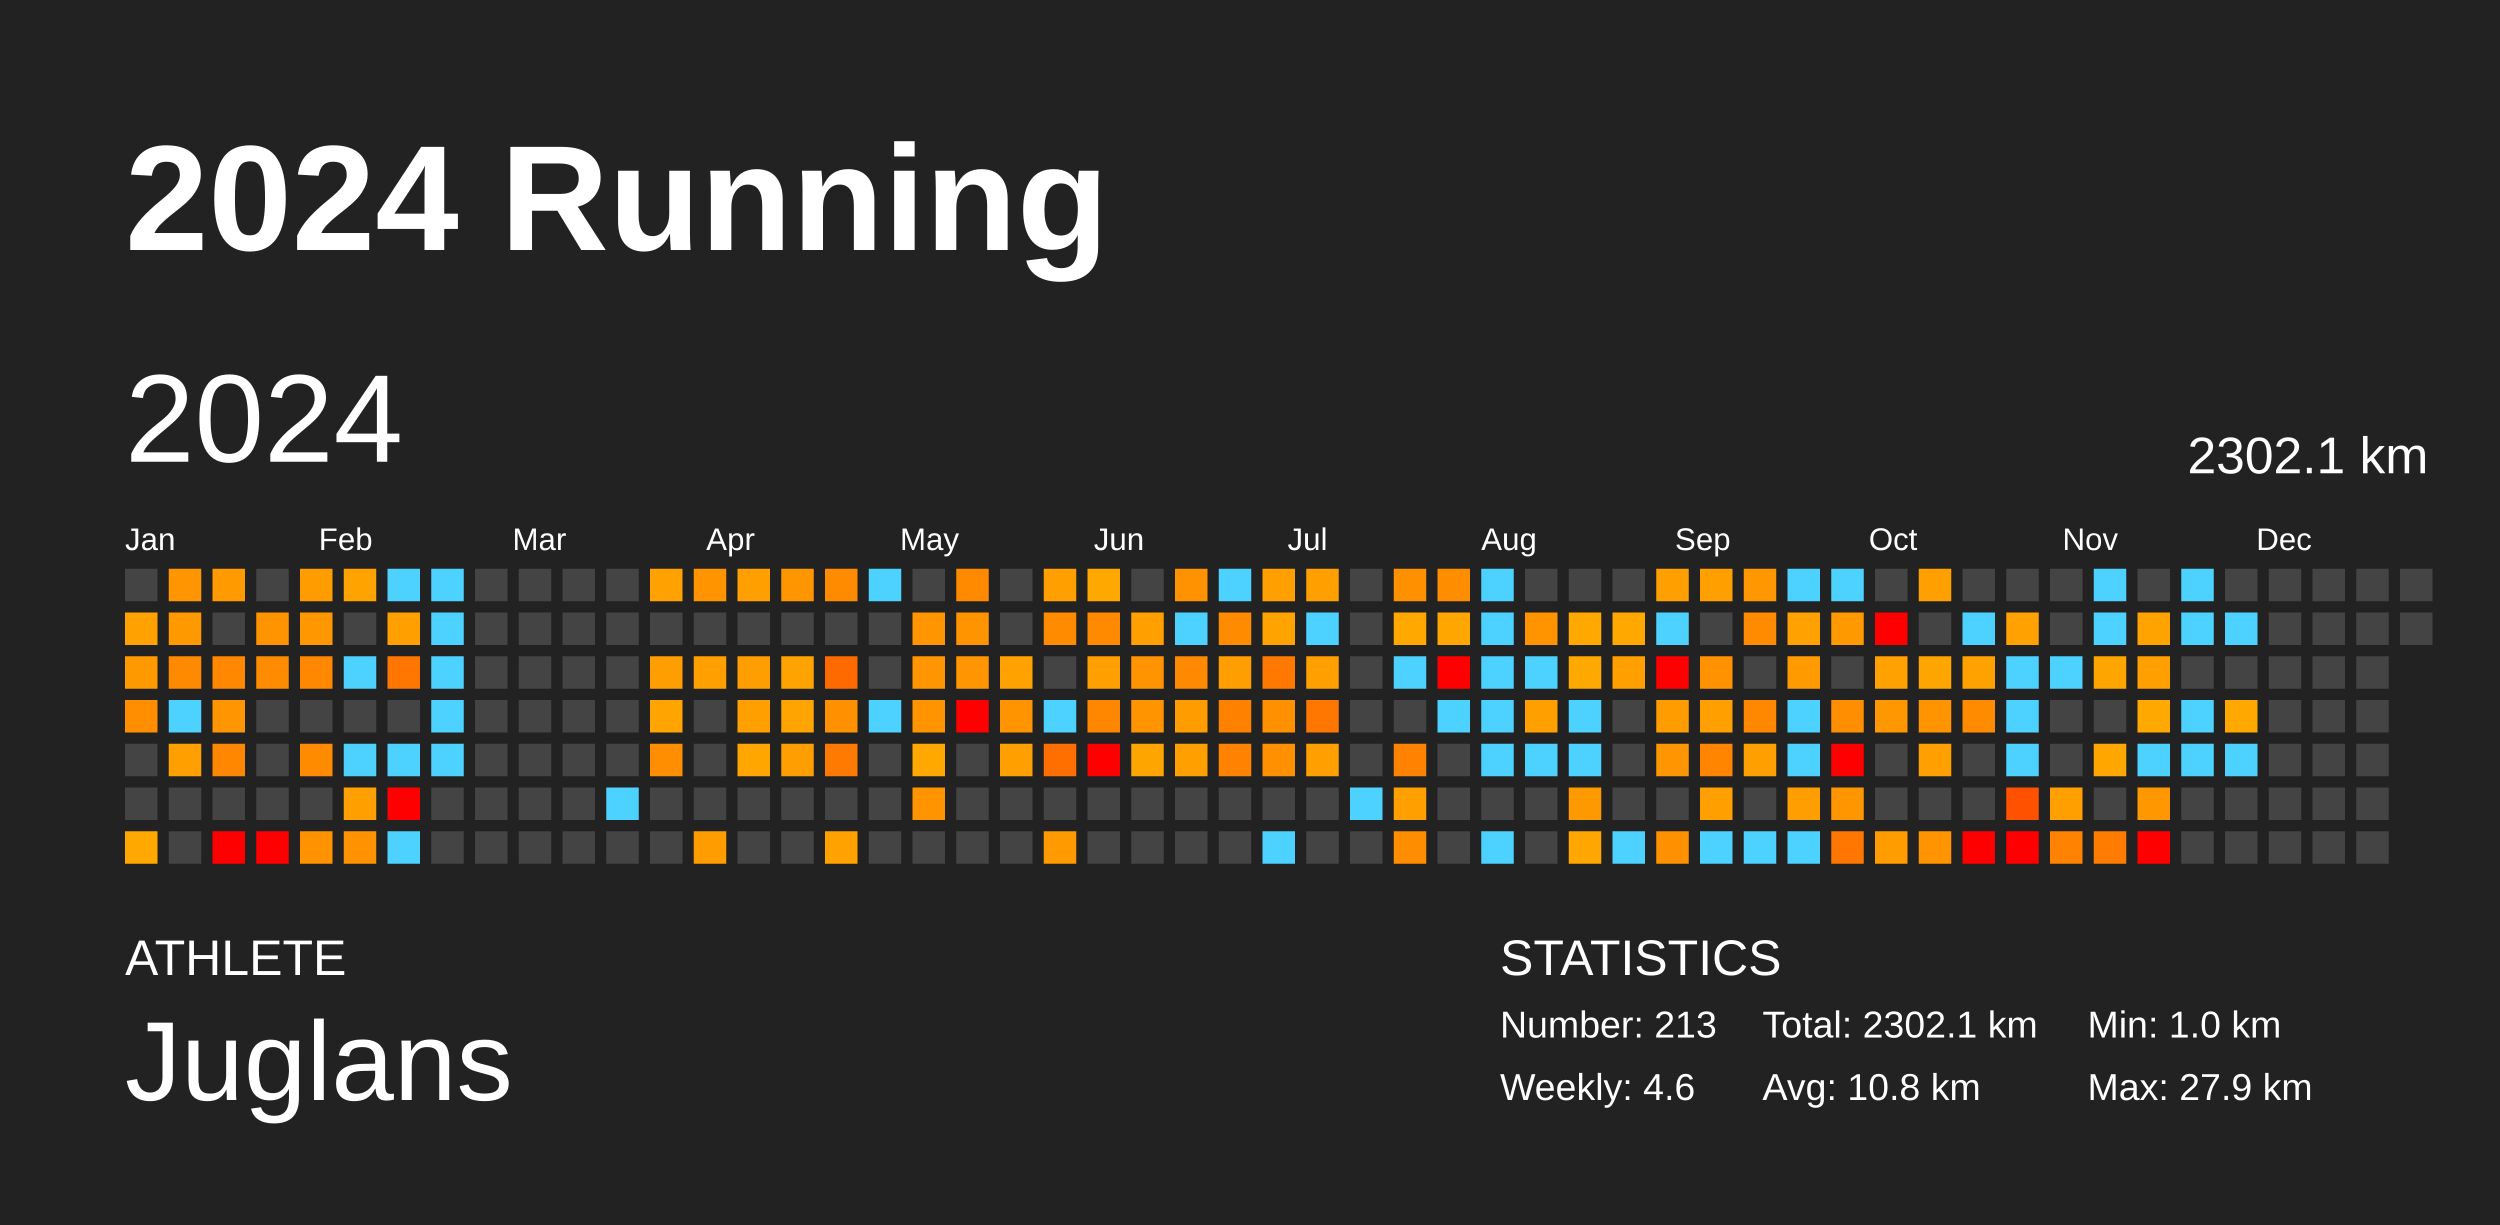
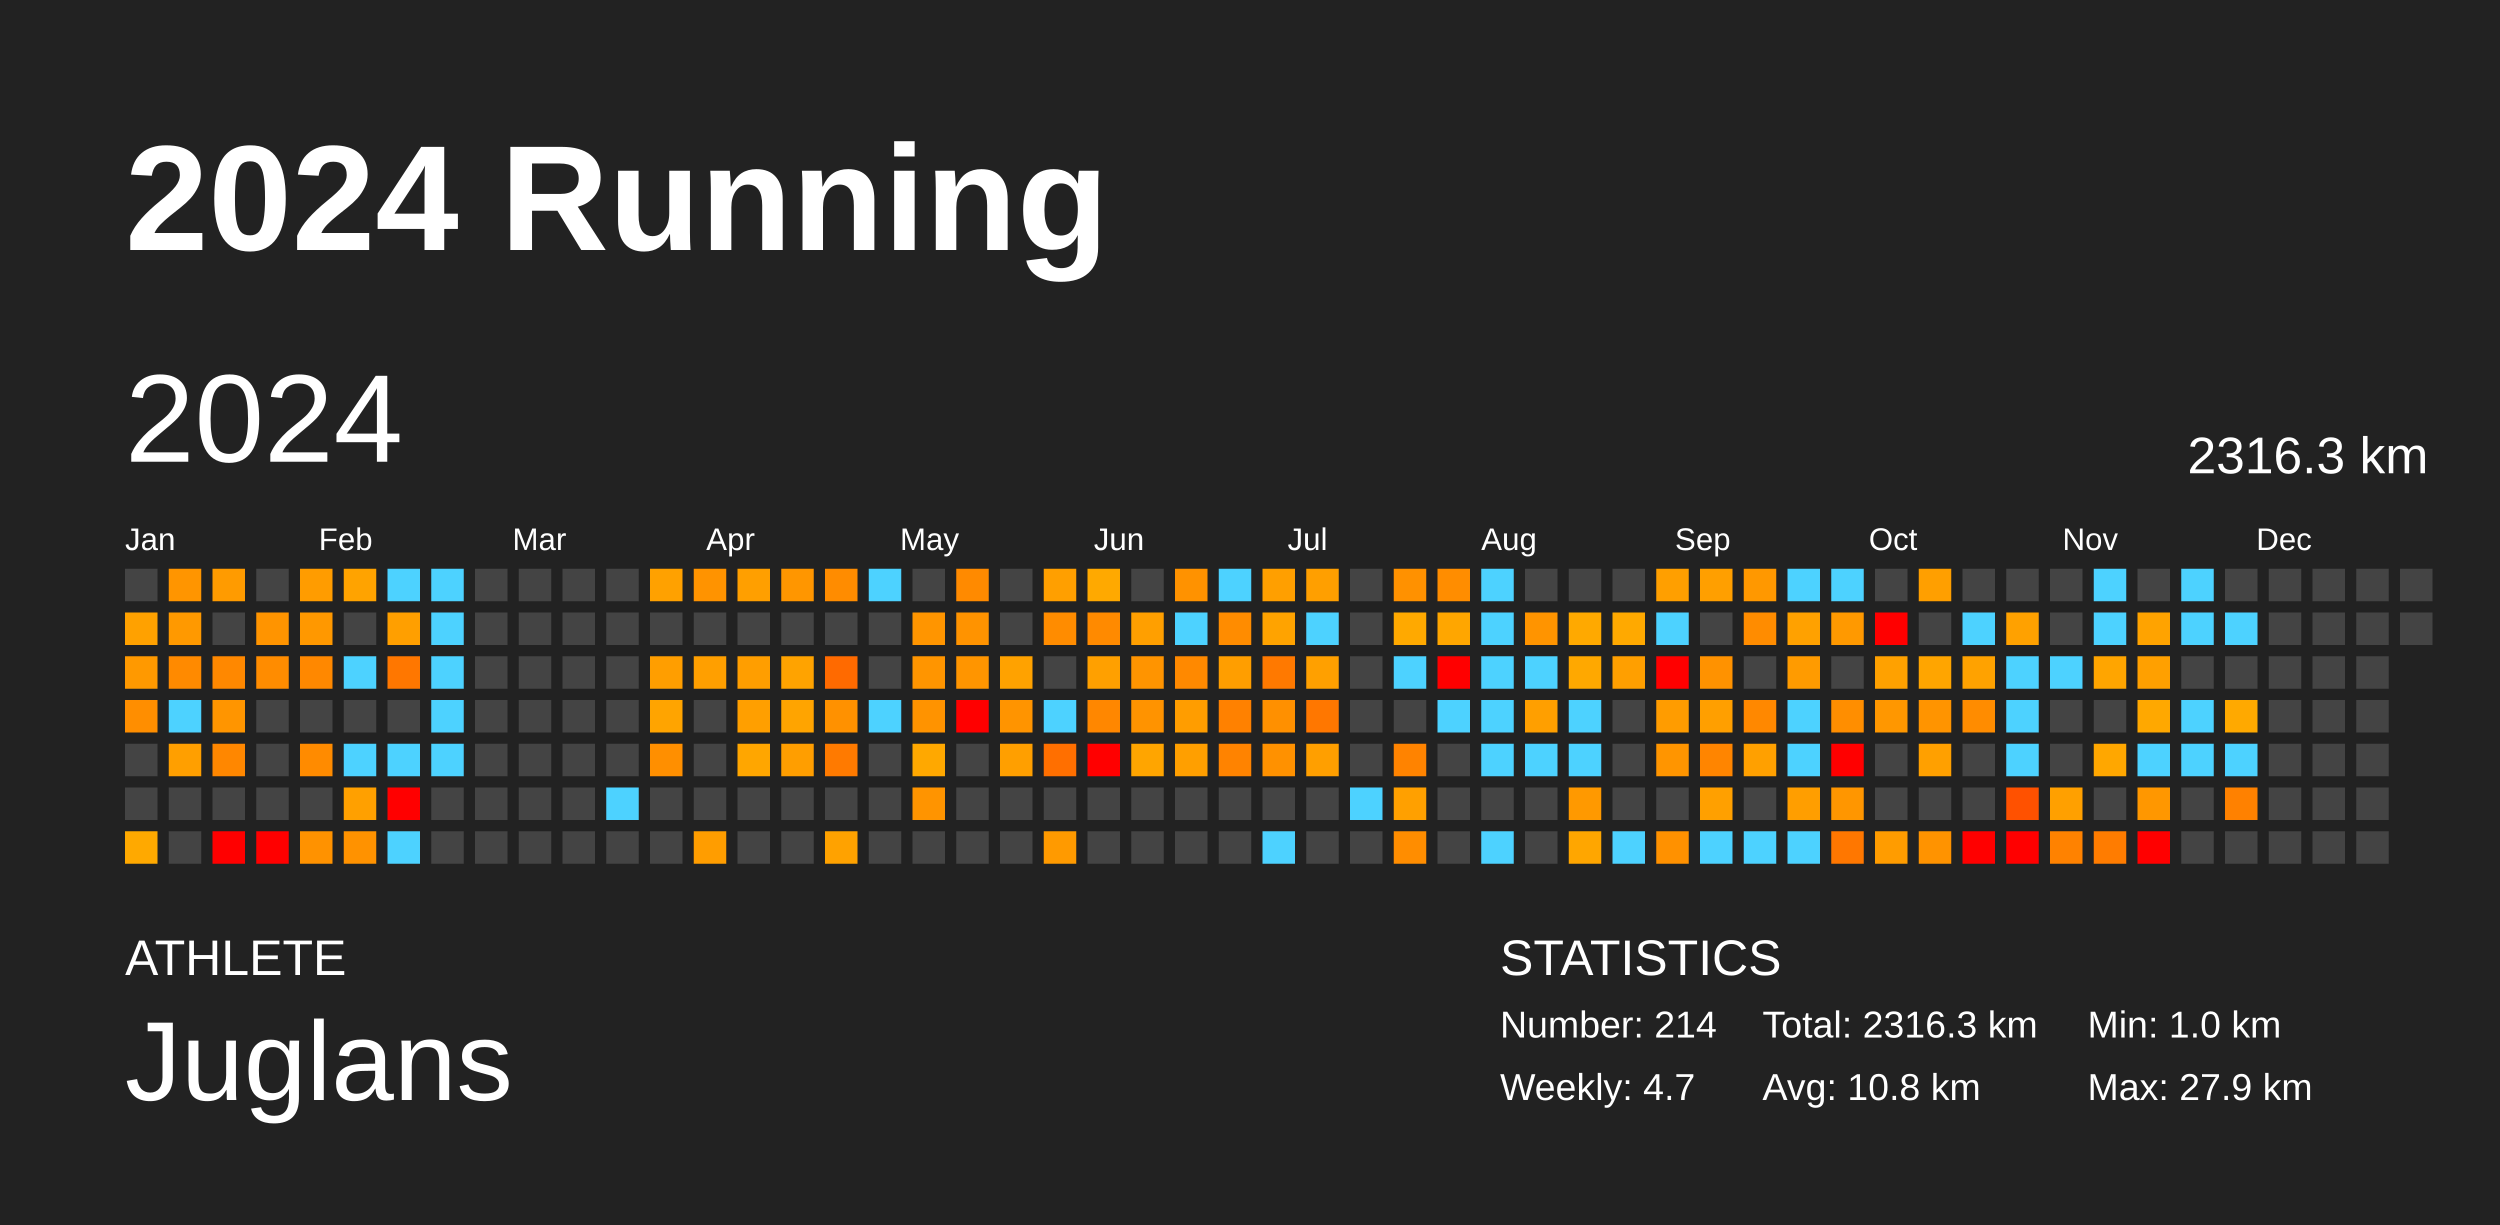
<svg xmlns="http://www.w3.org/2000/svg" baseProfile="full" height="98mm" version="1.1" viewBox="0,0,200,98" width="200mm">
  <defs />
  <rect fill="#222222" height="98" width="200" x="0" y="0" />
  <text fill="#FFFFFF" style="font-size:12px; font-family:Arial; font-weight:bold;" x="10" y="20">2024 Running</text>
  <text fill="#FFFFFF" style="font-size:4px; font-family:Arial" x="10" y="78">ATHLETE</text>
  <text fill="#FFFFFF" style="font-size:9px; font-family:Arial" x="10" y="88">Juglans</text>
  <text fill="#FFFFFF" style="font-size:4px; font-family:Arial" x="120" y="78">STATISTICS</text>
-   <text fill="#FFFFFF" style="font-size:3px; font-family:Arial" x="120" y="83">Number: 213</text>
-   <text fill="#FFFFFF" style="font-size:3px; font-family:Arial" x="120" y="88">Weekly: 4.6</text>
-   <text fill="#FFFFFF" style="font-size:3px; font-family:Arial" x="141" y="83">Total: 2302.1 km</text>
+   <text fill="#FFFFFF" style="font-size:3px; font-family:Arial" x="120" y="83">Number: 214</text>
+   <text fill="#FFFFFF" style="font-size:3px; font-family:Arial" x="120" y="88">Weekly: 4.7</text>
+   <text fill="#FFFFFF" style="font-size:3px; font-family:Arial" x="141" y="83">Total: 2316.3 km</text>
  <text fill="#FFFFFF" style="font-size:3px; font-family:Arial" x="141" y="88">Avg: 10.8 km</text>
  <text fill="#FFFFFF" style="font-size:3px; font-family:Arial" x="167" y="83">Min: 1.0 km</text>
  <text fill="#FFFFFF" style="font-size:3px; font-family:Arial" x="167" y="88">Max: 27.9 km</text>
  <text dominant-baseline="hanging" fill="#FFFFFF" style="font-size:10.0px; font-family:Arial;" x="10" y="30">2024</text>
-   <text dominant-baseline="hanging" fill="#FFFFFF" style="font-size:4.125px; font-family:Arial;" x="175" y="35">2302.1 km</text>
+   <text dominant-baseline="hanging" fill="#FFFFFF" style="font-size:4.125px; font-family:Arial;" x="175" y="35">2316.3 km</text>
  <text fill="#FFFFFF" style="font-size:2.5px; font-family:Arial" x="10.0" y="44">Jan</text>
  <text fill="#FFFFFF" style="font-size:2.5px; font-family:Arial" x="25.5" y="44">Feb</text>
  <text fill="#FFFFFF" style="font-size:2.5px; font-family:Arial" x="41.0" y="44">Mar</text>
  <text fill="#FFFFFF" style="font-size:2.5px; font-family:Arial" x="56.5" y="44">Apr</text>
  <text fill="#FFFFFF" style="font-size:2.5px; font-family:Arial" x="72.0" y="44">May</text>
  <text fill="#FFFFFF" style="font-size:2.5px; font-family:Arial" x="87.5" y="44">Jun</text>
  <text fill="#FFFFFF" style="font-size:2.5px; font-family:Arial" x="103.0" y="44">Jul</text>
  <text fill="#FFFFFF" style="font-size:2.5px; font-family:Arial" x="118.5" y="44">Aug</text>
  <text fill="#FFFFFF" style="font-size:2.5px; font-family:Arial" x="134.0" y="44">Sep</text>
  <text fill="#FFFFFF" style="font-size:2.5px; font-family:Arial" x="149.5" y="44">Oct</text>
  <text fill="#FFFFFF" style="font-size:2.5px; font-family:Arial" x="165.0" y="44">Nov</text>
  <text fill="#FFFFFF" style="font-size:2.5px; font-family:Arial" x="180.5" y="44">Dec</text>
  <rect fill="#444444" height="2.6" width="2.6" x="10.0" y="45.5" />
  <rect fill="#ffa100" height="2.6" width="2.6" x="10.0" y="49.0" />
  <rect fill="#ff9900" height="2.6" width="2.6" x="10.0" y="52.5" />
  <rect fill="#ff8e00" height="2.6" width="2.6" x="10.0" y="56.0" />
  <rect fill="#444444" height="2.6" width="2.6" x="10.0" y="59.5" />
  <rect fill="#444444" height="2.6" width="2.6" x="10.0" y="63.0" />
  <rect fill="#ffa900" height="2.6" width="2.6" x="10.0" y="66.5" />
  <rect fill="#ff9500" height="2.6" width="2.6" x="13.5" y="45.5" />
  <rect fill="#ff9900" height="2.6" width="2.6" x="13.5" y="49.0" />
  <rect fill="#ff8a00" height="2.6" width="2.6" x="13.5" y="52.5" />
  <rect fill="#4dd2ff" height="2.6" width="2.6" x="13.5" y="56.0" />
  <rect fill="#ff9f00" height="2.6" width="2.6" x="13.5" y="59.5" />
  <rect fill="#444444" height="2.6" width="2.6" x="13.5" y="63.0" />
  <rect fill="#444444" height="2.6" width="2.6" x="13.5" y="66.5" />
  <rect fill="#ff9b00" height="2.6" width="2.6" x="17.0" y="45.5" />
  <rect fill="#444444" height="2.6" width="2.6" x="17.0" y="49.0" />
  <rect fill="#ff8800" height="2.6" width="2.6" x="17.0" y="52.5" />
  <rect fill="#ff9500" height="2.6" width="2.6" x="17.0" y="56.0" />
  <rect fill="#ff8700" height="2.6" width="2.6" x="17.0" y="59.5" />
  <rect fill="#444444" height="2.6" width="2.6" x="17.0" y="63.0" />
  <rect fill="red" height="2.6" width="2.6" x="17.0" y="66.5" />
  <rect fill="#444444" height="2.6" width="2.6" x="20.5" y="45.5" />
  <rect fill="#ff9400" height="2.6" width="2.6" x="20.5" y="49.0" />
  <rect fill="#ff8c00" height="2.6" width="2.6" x="20.5" y="52.5" />
  <rect fill="#444444" height="2.6" width="2.6" x="20.5" y="56.0" />
  <rect fill="#444444" height="2.6" width="2.6" x="20.5" y="59.5" />
  <rect fill="#444444" height="2.6" width="2.6" x="20.5" y="63.0" />
  <rect fill="red" height="2.6" width="2.6" x="20.5" y="66.5" />
  <rect fill="#ff9c00" height="2.6" width="2.6" x="24.0" y="45.5" />
  <rect fill="#ff9800" height="2.6" width="2.6" x="24.0" y="49.0" />
  <rect fill="#ff8800" height="2.6" width="2.6" x="24.0" y="52.5" />
  <rect fill="#444444" height="2.6" width="2.6" x="24.0" y="56.0" />
  <rect fill="#ff8b00" height="2.6" width="2.6" x="24.0" y="59.5" />
  <rect fill="#444444" height="2.6" width="2.6" x="24.0" y="63.0" />
  <rect fill="#ff9200" height="2.6" width="2.6" x="24.0" y="66.5" />
  <rect fill="#ffa300" height="2.6" width="2.6" x="27.5" y="45.5" />
  <rect fill="#444444" height="2.6" width="2.6" x="27.5" y="49.0" />
  <rect fill="#4dd2ff" height="2.6" width="2.6" x="27.5" y="52.5" />
  <rect fill="#444444" height="2.6" width="2.6" x="27.5" y="56.0" />
  <rect fill="#4dd2ff" height="2.6" width="2.6" x="27.5" y="59.5" />
  <rect fill="#ffa000" height="2.6" width="2.6" x="27.5" y="63.0" />
  <rect fill="#ff9200" height="2.6" width="2.6" x="27.5" y="66.5" />
  <rect fill="#4dd2ff" height="2.6" width="2.6" x="31.0" y="45.5" />
  <rect fill="#ff9f00" height="2.6" width="2.6" x="31.0" y="49.0" />
  <rect fill="#ff7700" height="2.6" width="2.6" x="31.0" y="52.5" />
  <rect fill="#444444" height="2.6" width="2.6" x="31.0" y="56.0" />
  <rect fill="#4dd2ff" height="2.6" width="2.6" x="31.0" y="59.5" />
  <rect fill="red" height="2.6" width="2.6" x="31.0" y="63.0" />
  <rect fill="#4dd2ff" height="2.6" width="2.6" x="31.0" y="66.5" />
  <rect fill="#4dd2ff" height="2.6" width="2.6" x="34.5" y="45.5" />
  <rect fill="#4dd2ff" height="2.6" width="2.6" x="34.5" y="49.0" />
  <rect fill="#4dd2ff" height="2.6" width="2.6" x="34.5" y="52.5" />
  <rect fill="#4dd2ff" height="2.6" width="2.6" x="34.5" y="56.0" />
  <rect fill="#4dd2ff" height="2.6" width="2.6" x="34.5" y="59.5" />
  <rect fill="#444444" height="2.6" width="2.6" x="34.5" y="63.0" />
  <rect fill="#444444" height="2.6" width="2.6" x="34.5" y="66.5" />
  <rect fill="#444444" height="2.6" width="2.6" x="38.0" y="45.5" />
  <rect fill="#444444" height="2.6" width="2.6" x="38.0" y="49.0" />
  <rect fill="#444444" height="2.6" width="2.6" x="38.0" y="52.5" />
  <rect fill="#444444" height="2.6" width="2.6" x="38.0" y="56.0" />
  <rect fill="#444444" height="2.6" width="2.6" x="38.0" y="59.5" />
  <rect fill="#444444" height="2.6" width="2.6" x="38.0" y="63.0" />
  <rect fill="#444444" height="2.6" width="2.6" x="38.0" y="66.5" />
  <rect fill="#444444" height="2.6" width="2.6" x="41.5" y="45.5" />
  <rect fill="#444444" height="2.6" width="2.6" x="41.5" y="49.0" />
  <rect fill="#444444" height="2.6" width="2.6" x="41.5" y="52.5" />
  <rect fill="#444444" height="2.6" width="2.6" x="41.5" y="56.0" />
  <rect fill="#444444" height="2.6" width="2.6" x="41.5" y="59.5" />
  <rect fill="#444444" height="2.6" width="2.6" x="41.5" y="63.0" />
  <rect fill="#444444" height="2.6" width="2.6" x="41.5" y="66.5" />
  <rect fill="#444444" height="2.6" width="2.6" x="45.0" y="45.5" />
  <rect fill="#444444" height="2.6" width="2.6" x="45.0" y="49.0" />
  <rect fill="#444444" height="2.6" width="2.6" x="45.0" y="52.5" />
  <rect fill="#444444" height="2.6" width="2.6" x="45.0" y="56.0" />
  <rect fill="#444444" height="2.6" width="2.6" x="45.0" y="59.5" />
  <rect fill="#444444" height="2.6" width="2.6" x="45.0" y="63.0" />
  <rect fill="#444444" height="2.6" width="2.6" x="45.0" y="66.5" />
  <rect fill="#444444" height="2.6" width="2.6" x="48.5" y="45.5" />
  <rect fill="#444444" height="2.6" width="2.6" x="48.5" y="49.0" />
  <rect fill="#444444" height="2.6" width="2.6" x="48.5" y="52.5" />
  <rect fill="#444444" height="2.6" width="2.6" x="48.5" y="56.0" />
  <rect fill="#444444" height="2.6" width="2.6" x="48.5" y="59.5" />
  <rect fill="#4dd2ff" height="2.6" width="2.6" x="48.5" y="63.0" />
  <rect fill="#444444" height="2.6" width="2.6" x="48.5" y="66.5" />
  <rect fill="#ffa100" height="2.6" width="2.6" x="52.0" y="45.5" />
  <rect fill="#444444" height="2.6" width="2.6" x="52.0" y="49.0" />
  <rect fill="#ff9e00" height="2.6" width="2.6" x="52.0" y="52.5" />
  <rect fill="#ffa400" height="2.6" width="2.6" x="52.0" y="56.0" />
  <rect fill="#ff8f00" height="2.6" width="2.6" x="52.0" y="59.5" />
  <rect fill="#444444" height="2.6" width="2.6" x="52.0" y="63.0" />
  <rect fill="#444444" height="2.6" width="2.6" x="52.0" y="66.5" />
  <rect fill="#ff9300" height="2.6" width="2.6" x="55.5" y="45.5" />
  <rect fill="#444444" height="2.6" width="2.6" x="55.5" y="49.0" />
  <rect fill="#ff9f00" height="2.6" width="2.6" x="55.5" y="52.5" />
  <rect fill="#444444" height="2.6" width="2.6" x="55.5" y="56.0" />
  <rect fill="#444444" height="2.6" width="2.6" x="55.5" y="59.5" />
  <rect fill="#444444" height="2.6" width="2.6" x="55.5" y="63.0" />
  <rect fill="#ff9d00" height="2.6" width="2.6" x="55.5" y="66.5" />
  <rect fill="#ff9f00" height="2.6" width="2.6" x="59.0" y="45.5" />
  <rect fill="#444444" height="2.6" width="2.6" x="59.0" y="49.0" />
  <rect fill="#ff9e00" height="2.6" width="2.6" x="59.0" y="52.5" />
  <rect fill="#ff9f00" height="2.6" width="2.6" x="59.0" y="56.0" />
  <rect fill="#ffa600" height="2.6" width="2.6" x="59.0" y="59.5" />
  <rect fill="#444444" height="2.6" width="2.6" x="59.0" y="63.0" />
  <rect fill="#444444" height="2.6" width="2.6" x="59.0" y="66.5" />
  <rect fill="#ff9600" height="2.6" width="2.6" x="62.5" y="45.5" />
  <rect fill="#444444" height="2.6" width="2.6" x="62.5" y="49.0" />
  <rect fill="#ffa300" height="2.6" width="2.6" x="62.5" y="52.5" />
  <rect fill="#ffa400" height="2.6" width="2.6" x="62.5" y="56.0" />
  <rect fill="#ff9e00" height="2.6" width="2.6" x="62.5" y="59.5" />
  <rect fill="#444444" height="2.6" width="2.6" x="62.5" y="63.0" />
  <rect fill="#444444" height="2.6" width="2.6" x="62.5" y="66.5" />
  <rect fill="#ff8c00" height="2.6" width="2.6" x="66.0" y="45.5" />
  <rect fill="#444444" height="2.6" width="2.6" x="66.0" y="49.0" />
  <rect fill="#ff6a00" height="2.6" width="2.6" x="66.0" y="52.5" />
  <rect fill="#ff9100" height="2.6" width="2.6" x="66.0" y="56.0" />
  <rect fill="#ff7a00" height="2.6" width="2.6" x="66.0" y="59.5" />
  <rect fill="#444444" height="2.6" width="2.6" x="66.0" y="63.0" />
  <rect fill="#ffa200" height="2.6" width="2.6" x="66.0" y="66.5" />
  <rect fill="#4dd2ff" height="2.6" width="2.6" x="69.5" y="45.5" />
  <rect fill="#444444" height="2.6" width="2.6" x="69.5" y="49.0" />
  <rect fill="#444444" height="2.6" width="2.6" x="69.5" y="52.5" />
  <rect fill="#4dd2ff" height="2.6" width="2.6" x="69.5" y="56.0" />
  <rect fill="#444444" height="2.6" width="2.6" x="69.5" y="59.5" />
  <rect fill="#444444" height="2.6" width="2.6" x="69.5" y="63.0" />
  <rect fill="#444444" height="2.6" width="2.6" x="69.5" y="66.5" />
  <rect fill="#444444" height="2.6" width="2.6" x="73.0" y="45.5" />
  <rect fill="#ff9500" height="2.6" width="2.6" x="73.0" y="49.0" />
  <rect fill="#ff9500" height="2.6" width="2.6" x="73.0" y="52.5" />
  <rect fill="#ff9300" height="2.6" width="2.6" x="73.0" y="56.0" />
  <rect fill="#ffa800" height="2.6" width="2.6" x="73.0" y="59.5" />
  <rect fill="#ff9400" height="2.6" width="2.6" x="73.0" y="63.0" />
  <rect fill="#444444" height="2.6" width="2.6" x="73.0" y="66.5" />
  <rect fill="#ff8a00" height="2.6" width="2.6" x="76.5" y="45.5" />
  <rect fill="#ff9300" height="2.6" width="2.6" x="76.5" y="49.0" />
  <rect fill="#ff9500" height="2.6" width="2.6" x="76.5" y="52.5" />
  <rect fill="red" height="2.6" width="2.6" x="76.5" y="56.0" />
  <rect fill="#444444" height="2.6" width="2.6" x="76.5" y="59.5" />
  <rect fill="#444444" height="2.6" width="2.6" x="76.5" y="63.0" />
  <rect fill="#444444" height="2.6" width="2.6" x="76.5" y="66.5" />
  <rect fill="#444444" height="2.6" width="2.6" x="80.0" y="45.5" />
  <rect fill="#444444" height="2.6" width="2.6" x="80.0" y="49.0" />
  <rect fill="#ffa200" height="2.6" width="2.6" x="80.0" y="52.5" />
  <rect fill="#ff9400" height="2.6" width="2.6" x="80.0" y="56.0" />
  <rect fill="#ff9f00" height="2.6" width="2.6" x="80.0" y="59.5" />
  <rect fill="#444444" height="2.6" width="2.6" x="80.0" y="63.0" />
  <rect fill="#444444" height="2.6" width="2.6" x="80.0" y="66.5" />
  <rect fill="#ff9f00" height="2.6" width="2.6" x="83.5" y="45.5" />
  <rect fill="#ff8c00" height="2.6" width="2.6" x="83.5" y="49.0" />
  <rect fill="#444444" height="2.6" width="2.6" x="83.5" y="52.5" />
  <rect fill="#4dd2ff" height="2.6" width="2.6" x="83.5" y="56.0" />
  <rect fill="#ff6f00" height="2.6" width="2.6" x="83.5" y="59.5" />
  <rect fill="#444444" height="2.6" width="2.6" x="83.5" y="63.0" />
  <rect fill="#ff9a00" height="2.6" width="2.6" x="83.5" y="66.5" />
  <rect fill="#ffa900" height="2.6" width="2.6" x="87.0" y="45.5" />
  <rect fill="#ff8a00" height="2.6" width="2.6" x="87.0" y="49.0" />
  <rect fill="#ffa000" height="2.6" width="2.6" x="87.0" y="52.5" />
  <rect fill="#ff8700" height="2.6" width="2.6" x="87.0" y="56.0" />
  <rect fill="red" height="2.6" width="2.6" x="87.0" y="59.5" />
  <rect fill="#444444" height="2.6" width="2.6" x="87.0" y="63.0" />
  <rect fill="#444444" height="2.6" width="2.6" x="87.0" y="66.5" />
  <rect fill="#444444" height="2.6" width="2.6" x="90.5" y="45.5" />
  <rect fill="#ff9f00" height="2.6" width="2.6" x="90.5" y="49.0" />
  <rect fill="#ff9400" height="2.6" width="2.6" x="90.5" y="52.5" />
  <rect fill="#ff9300" height="2.6" width="2.6" x="90.5" y="56.0" />
  <rect fill="#ffa500" height="2.6" width="2.6" x="90.5" y="59.5" />
  <rect fill="#444444" height="2.6" width="2.6" x="90.5" y="63.0" />
  <rect fill="#444444" height="2.6" width="2.6" x="90.5" y="66.5" />
  <rect fill="#ff9200" height="2.6" width="2.6" x="94.0" y="45.5" />
  <rect fill="#4dd2ff" height="2.6" width="2.6" x="94.0" y="49.0" />
  <rect fill="#ff8900" height="2.6" width="2.6" x="94.0" y="52.5" />
  <rect fill="#ff9d00" height="2.6" width="2.6" x="94.0" y="56.0" />
  <rect fill="#ff9f00" height="2.6" width="2.6" x="94.0" y="59.5" />
  <rect fill="#444444" height="2.6" width="2.6" x="94.0" y="63.0" />
  <rect fill="#444444" height="2.6" width="2.6" x="94.0" y="66.5" />
  <rect fill="#4dd2ff" height="2.6" width="2.6" x="97.5" y="45.5" />
  <rect fill="#ff8c00" height="2.6" width="2.6" x="97.5" y="49.0" />
  <rect fill="#ff9e00" height="2.6" width="2.6" x="97.5" y="52.5" />
  <rect fill="#ff8100" height="2.6" width="2.6" x="97.5" y="56.0" />
  <rect fill="#ff8300" height="2.6" width="2.6" x="97.5" y="59.5" />
  <rect fill="#444444" height="2.6" width="2.6" x="97.5" y="63.0" />
  <rect fill="#444444" height="2.6" width="2.6" x="97.5" y="66.5" />
  <rect fill="#ff9f00" height="2.6" width="2.6" x="101.0" y="45.5" />
  <rect fill="#ffa300" height="2.6" width="2.6" x="101.0" y="49.0" />
  <rect fill="#ff7900" height="2.6" width="2.6" x="101.0" y="52.5" />
  <rect fill="#ff9000" height="2.6" width="2.6" x="101.0" y="56.0" />
  <rect fill="#ff9100" height="2.6" width="2.6" x="101.0" y="59.5" />
  <rect fill="#444444" height="2.6" width="2.6" x="101.0" y="63.0" />
  <rect fill="#4dd2ff" height="2.6" width="2.6" x="101.0" y="66.5" />
  <rect fill="#ff9f00" height="2.6" width="2.6" x="104.5" y="45.5" />
  <rect fill="#4dd2ff" height="2.6" width="2.6" x="104.5" y="49.0" />
  <rect fill="#ffa000" height="2.6" width="2.6" x="104.5" y="52.5" />
  <rect fill="#ff7700" height="2.6" width="2.6" x="104.5" y="56.0" />
  <rect fill="#ff9f00" height="2.6" width="2.6" x="104.5" y="59.5" />
  <rect fill="#444444" height="2.6" width="2.6" x="104.5" y="63.0" />
  <rect fill="#444444" height="2.6" width="2.6" x="104.5" y="66.5" />
  <rect fill="#444444" height="2.6" width="2.6" x="108.0" y="45.5" />
  <rect fill="#444444" height="2.6" width="2.6" x="108.0" y="49.0" />
  <rect fill="#444444" height="2.6" width="2.6" x="108.0" y="52.5" />
  <rect fill="#444444" height="2.6" width="2.6" x="108.0" y="56.0" />
  <rect fill="#444444" height="2.6" width="2.6" x="108.0" y="59.5" />
  <rect fill="#4dd2ff" height="2.6" width="2.6" x="108.0" y="63.0" />
  <rect fill="#444444" height="2.6" width="2.6" x="108.0" y="66.5" />
  <rect fill="#ff9100" height="2.6" width="2.6" x="111.5" y="45.5" />
  <rect fill="#ffa900" height="2.6" width="2.6" x="111.5" y="49.0" />
  <rect fill="#4dd2ff" height="2.6" width="2.6" x="111.5" y="52.5" />
  <rect fill="#444444" height="2.6" width="2.6" x="111.5" y="56.0" />
  <rect fill="#ff8300" height="2.6" width="2.6" x="111.5" y="59.5" />
  <rect fill="#ffa000" height="2.6" width="2.6" x="111.5" y="63.0" />
  <rect fill="#ff8d00" height="2.6" width="2.6" x="111.5" y="66.5" />
  <rect fill="#ff8d00" height="2.6" width="2.6" x="115.0" y="45.5" />
  <rect fill="#ffa600" height="2.6" width="2.6" x="115.0" y="49.0" />
  <rect fill="red" height="2.6" width="2.6" x="115.0" y="52.5" />
  <rect fill="#4dd2ff" height="2.6" width="2.6" x="115.0" y="56.0" />
  <rect fill="#444444" height="2.6" width="2.6" x="115.0" y="59.5" />
  <rect fill="#444444" height="2.6" width="2.6" x="115.0" y="63.0" />
  <rect fill="#444444" height="2.6" width="2.6" x="115.0" y="66.5" />
  <rect fill="#4dd2ff" height="2.6" width="2.6" x="118.5" y="45.5" />
  <rect fill="#4dd2ff" height="2.6" width="2.6" x="118.5" y="49.0" />
  <rect fill="#4dd2ff" height="2.6" width="2.6" x="118.5" y="52.5" />
  <rect fill="#4dd2ff" height="2.6" width="2.6" x="118.5" y="56.0" />
  <rect fill="#4dd2ff" height="2.6" width="2.6" x="118.5" y="59.5" />
  <rect fill="#444444" height="2.6" width="2.6" x="118.5" y="63.0" />
  <rect fill="#4dd2ff" height="2.6" width="2.6" x="118.5" y="66.5" />
  <rect fill="#444444" height="2.6" width="2.6" x="122.0" y="45.5" />
  <rect fill="#ff9400" height="2.6" width="2.6" x="122.0" y="49.0" />
  <rect fill="#4dd2ff" height="2.6" width="2.6" x="122.0" y="52.5" />
  <rect fill="#ff9f00" height="2.6" width="2.6" x="122.0" y="56.0" />
  <rect fill="#4dd2ff" height="2.6" width="2.6" x="122.0" y="59.5" />
  <rect fill="#444444" height="2.6" width="2.6" x="122.0" y="63.0" />
  <rect fill="#444444" height="2.6" width="2.6" x="122.0" y="66.5" />
  <rect fill="#444444" height="2.6" width="2.6" x="125.5" y="45.5" />
  <rect fill="#ffa900" height="2.6" width="2.6" x="125.5" y="49.0" />
  <rect fill="#ffa800" height="2.6" width="2.6" x="125.5" y="52.5" />
  <rect fill="#4dd2ff" height="2.6" width="2.6" x="125.5" y="56.0" />
  <rect fill="#4dd2ff" height="2.6" width="2.6" x="125.5" y="59.5" />
  <rect fill="#ff9900" height="2.6" width="2.6" x="125.5" y="63.0" />
  <rect fill="#ffa600" height="2.6" width="2.6" x="125.5" y="66.5" />
  <rect fill="#444444" height="2.6" width="2.6" x="129.0" y="45.5" />
  <rect fill="#ffa900" height="2.6" width="2.6" x="129.0" y="49.0" />
  <rect fill="#ff9f00" height="2.6" width="2.6" x="129.0" y="52.5" />
  <rect fill="#444444" height="2.6" width="2.6" x="129.0" y="56.0" />
  <rect fill="#444444" height="2.6" width="2.6" x="129.0" y="59.5" />
  <rect fill="#444444" height="2.6" width="2.6" x="129.0" y="63.0" />
  <rect fill="#4dd2ff" height="2.6" width="2.6" x="129.0" y="66.5" />
  <rect fill="#ff9f00" height="2.6" width="2.6" x="132.5" y="45.5" />
  <rect fill="#4dd2ff" height="2.6" width="2.6" x="132.5" y="49.0" />
  <rect fill="red" height="2.6" width="2.6" x="132.5" y="52.5" />
  <rect fill="#ff9c00" height="2.6" width="2.6" x="132.5" y="56.0" />
  <rect fill="#ff9500" height="2.6" width="2.6" x="132.5" y="59.5" />
  <rect fill="#444444" height="2.6" width="2.6" x="132.5" y="63.0" />
  <rect fill="#ff9100" height="2.6" width="2.6" x="132.5" y="66.5" />
  <rect fill="#ff9f00" height="2.6" width="2.6" x="136.0" y="45.5" />
  <rect fill="#444444" height="2.6" width="2.6" x="136.0" y="49.0" />
  <rect fill="#ff9200" height="2.6" width="2.6" x="136.0" y="52.5" />
  <rect fill="#ff9f00" height="2.6" width="2.6" x="136.0" y="56.0" />
  <rect fill="#ff8500" height="2.6" width="2.6" x="136.0" y="59.5" />
  <rect fill="#ffa000" height="2.6" width="2.6" x="136.0" y="63.0" />
  <rect fill="#4dd2ff" height="2.6" width="2.6" x="136.0" y="66.5" />
  <rect fill="#ff9800" height="2.6" width="2.6" x="139.5" y="45.5" />
  <rect fill="#ff8c00" height="2.6" width="2.6" x="139.5" y="49.0" />
  <rect fill="#444444" height="2.6" width="2.6" x="139.5" y="52.5" />
  <rect fill="#ff8800" height="2.6" width="2.6" x="139.5" y="56.0" />
  <rect fill="#ffa000" height="2.6" width="2.6" x="139.5" y="59.5" />
  <rect fill="#444444" height="2.6" width="2.6" x="139.5" y="63.0" />
  <rect fill="#4dd2ff" height="2.6" width="2.6" x="139.5" y="66.5" />
  <rect fill="#4dd2ff" height="2.6" width="2.6" x="143.0" y="45.5" />
  <rect fill="#ffa100" height="2.6" width="2.6" x="143.0" y="49.0" />
  <rect fill="#ff9b00" height="2.6" width="2.6" x="143.0" y="52.5" />
  <rect fill="#4dd2ff" height="2.6" width="2.6" x="143.0" y="56.0" />
  <rect fill="#4dd2ff" height="2.6" width="2.6" x="143.0" y="59.5" />
  <rect fill="#ff9e00" height="2.6" width="2.6" x="143.0" y="63.0" />
  <rect fill="#4dd2ff" height="2.6" width="2.6" x="143.0" y="66.5" />
  <rect fill="#4dd2ff" height="2.6" width="2.6" x="146.5" y="45.5" />
  <rect fill="#ff9900" height="2.6" width="2.6" x="146.5" y="49.0" />
  <rect fill="#444444" height="2.6" width="2.6" x="146.5" y="52.5" />
  <rect fill="#ff8e00" height="2.6" width="2.6" x="146.5" y="56.0" />
  <rect fill="red" height="2.6" width="2.6" x="146.5" y="59.5" />
  <rect fill="#ff9600" height="2.6" width="2.6" x="146.5" y="63.0" />
  <rect fill="#ff7700" height="2.6" width="2.6" x="146.5" y="66.5" />
  <rect fill="#444444" height="2.6" width="2.6" x="150.0" y="45.5" />
  <rect fill="red" height="2.6" width="2.6" x="150.0" y="49.0" />
  <rect fill="#ffa100" height="2.6" width="2.6" x="150.0" y="52.5" />
  <rect fill="#ff9700" height="2.6" width="2.6" x="150.0" y="56.0" />
  <rect fill="#444444" height="2.6" width="2.6" x="150.0" y="59.5" />
  <rect fill="#444444" height="2.6" width="2.6" x="150.0" y="63.0" />
  <rect fill="#ff9c00" height="2.6" width="2.6" x="150.0" y="66.5" />
  <rect fill="#ff9f00" height="2.6" width="2.6" x="153.5" y="45.5" />
  <rect fill="#444444" height="2.6" width="2.6" x="153.5" y="49.0" />
  <rect fill="#ffa500" height="2.6" width="2.6" x="153.5" y="52.5" />
  <rect fill="#ff9400" height="2.6" width="2.6" x="153.5" y="56.0" />
  <rect fill="#ffa000" height="2.6" width="2.6" x="153.5" y="59.5" />
  <rect fill="#444444" height="2.6" width="2.6" x="153.5" y="63.0" />
  <rect fill="#ff9300" height="2.6" width="2.6" x="153.5" y="66.5" />
  <rect fill="#444444" height="2.6" width="2.6" x="157.0" y="45.5" />
  <rect fill="#4dd2ff" height="2.6" width="2.6" x="157.0" y="49.0" />
  <rect fill="#ffa200" height="2.6" width="2.6" x="157.0" y="52.5" />
  <rect fill="#ff8c00" height="2.6" width="2.6" x="157.0" y="56.0" />
  <rect fill="#444444" height="2.6" width="2.6" x="157.0" y="59.5" />
  <rect fill="#444444" height="2.6" width="2.6" x="157.0" y="63.0" />
  <rect fill="red" height="2.6" width="2.6" x="157.0" y="66.5" />
  <rect fill="#444444" height="2.6" width="2.6" x="160.5" y="45.5" />
  <rect fill="#ffa100" height="2.6" width="2.6" x="160.5" y="49.0" />
  <rect fill="#4dd2ff" height="2.6" width="2.6" x="160.5" y="52.5" />
  <rect fill="#4dd2ff" height="2.6" width="2.6" x="160.5" y="56.0" />
  <rect fill="#4dd2ff" height="2.6" width="2.6" x="160.5" y="59.5" />
  <rect fill="#ff5100" height="2.6" width="2.6" x="160.5" y="63.0" />
  <rect fill="red" height="2.6" width="2.6" x="160.5" y="66.5" />
  <rect fill="#444444" height="2.6" width="2.6" x="164.0" y="45.5" />
  <rect fill="#444444" height="2.6" width="2.6" x="164.0" y="49.0" />
  <rect fill="#4dd2ff" height="2.6" width="2.6" x="164.0" y="52.5" />
  <rect fill="#444444" height="2.6" width="2.6" x="164.0" y="56.0" />
  <rect fill="#444444" height="2.6" width="2.6" x="164.0" y="59.5" />
  <rect fill="#ffa000" height="2.6" width="2.6" x="164.0" y="63.0" />
  <rect fill="#ff8200" height="2.6" width="2.6" x="164.0" y="66.5" />
  <rect fill="#4dd2ff" height="2.6" width="2.6" x="167.5" y="45.5" />
  <rect fill="#4dd2ff" height="2.6" width="2.6" x="167.5" y="49.0" />
  <rect fill="#ffa500" height="2.6" width="2.6" x="167.5" y="52.5" />
  <rect fill="#444444" height="2.6" width="2.6" x="167.5" y="56.0" />
  <rect fill="#ffa700" height="2.6" width="2.6" x="167.5" y="59.5" />
  <rect fill="#444444" height="2.6" width="2.6" x="167.5" y="63.0" />
  <rect fill="#ff7c00" height="2.6" width="2.6" x="167.5" y="66.5" />
  <rect fill="#444444" height="2.6" width="2.6" x="171.0" y="45.5" />
  <rect fill="#ffa300" height="2.6" width="2.6" x="171.0" y="49.0" />
  <rect fill="#ffa000" height="2.6" width="2.6" x="171.0" y="52.5" />
  <rect fill="#ffa800" height="2.6" width="2.6" x="171.0" y="56.0" />
  <rect fill="#4dd2ff" height="2.6" width="2.6" x="171.0" y="59.5" />
  <rect fill="#ff9700" height="2.6" width="2.6" x="171.0" y="63.0" />
  <rect fill="red" height="2.6" width="2.6" x="171.0" y="66.5" />
  <rect fill="#4dd2ff" height="2.6" width="2.6" x="174.5" y="45.5" />
  <rect fill="#4dd2ff" height="2.6" width="2.6" x="174.5" y="49.0" />
  <rect fill="#444444" height="2.6" width="2.6" x="174.5" y="52.5" />
  <rect fill="#4dd2ff" height="2.6" width="2.6" x="174.5" y="56.0" />
  <rect fill="#4dd2ff" height="2.6" width="2.6" x="174.5" y="59.5" />
  <rect fill="#444444" height="2.6" width="2.6" x="174.5" y="63.0" />
  <rect fill="#444444" height="2.6" width="2.6" x="174.5" y="66.5" />
  <rect fill="#444444" height="2.6" width="2.6" x="178.0" y="45.5" />
  <rect fill="#4dd2ff" height="2.6" width="2.6" x="178.0" y="49.0" />
  <rect fill="#444444" height="2.6" width="2.6" x="178.0" y="52.5" />
  <rect fill="#ffa900" height="2.6" width="2.6" x="178.0" y="56.0" />
  <rect fill="#4dd2ff" height="2.6" width="2.6" x="178.0" y="59.5" />
-   <rect fill="#444444" height="2.6" width="2.6" x="178.0" y="63.0" />
+   <rect fill="#ff8100" height="2.6" width="2.6" x="178.0" y="63.0" />
  <rect fill="#444444" height="2.6" width="2.6" x="178.0" y="66.5" />
  <rect fill="#444444" height="2.6" width="2.6" x="181.5" y="45.5" />
  <rect fill="#444444" height="2.6" width="2.6" x="181.5" y="49.0" />
  <rect fill="#444444" height="2.6" width="2.6" x="181.5" y="52.5" />
  <rect fill="#444444" height="2.6" width="2.6" x="181.5" y="56.0" />
  <rect fill="#444444" height="2.6" width="2.6" x="181.5" y="59.5" />
  <rect fill="#444444" height="2.6" width="2.6" x="181.5" y="63.0" />
  <rect fill="#444444" height="2.6" width="2.6" x="181.5" y="66.5" />
  <rect fill="#444444" height="2.6" width="2.6" x="185.0" y="45.5" />
  <rect fill="#444444" height="2.6" width="2.6" x="185.0" y="49.0" />
  <rect fill="#444444" height="2.6" width="2.6" x="185.0" y="52.5" />
  <rect fill="#444444" height="2.6" width="2.6" x="185.0" y="56.0" />
  <rect fill="#444444" height="2.6" width="2.6" x="185.0" y="59.5" />
  <rect fill="#444444" height="2.6" width="2.6" x="185.0" y="63.0" />
  <rect fill="#444444" height="2.6" width="2.6" x="185.0" y="66.5" />
  <rect fill="#444444" height="2.6" width="2.6" x="188.5" y="45.5" />
  <rect fill="#444444" height="2.6" width="2.6" x="188.5" y="49.0" />
  <rect fill="#444444" height="2.6" width="2.6" x="188.5" y="52.5" />
  <rect fill="#444444" height="2.6" width="2.6" x="188.5" y="56.0" />
  <rect fill="#444444" height="2.6" width="2.6" x="188.5" y="59.5" />
  <rect fill="#444444" height="2.6" width="2.6" x="188.5" y="63.0" />
  <rect fill="#444444" height="2.6" width="2.6" x="188.5" y="66.5" />
  <rect fill="#444444" height="2.6" width="2.6" x="192.0" y="45.5" />
  <rect fill="#444444" height="2.6" width="2.6" x="192.0" y="49.0" />
</svg>
